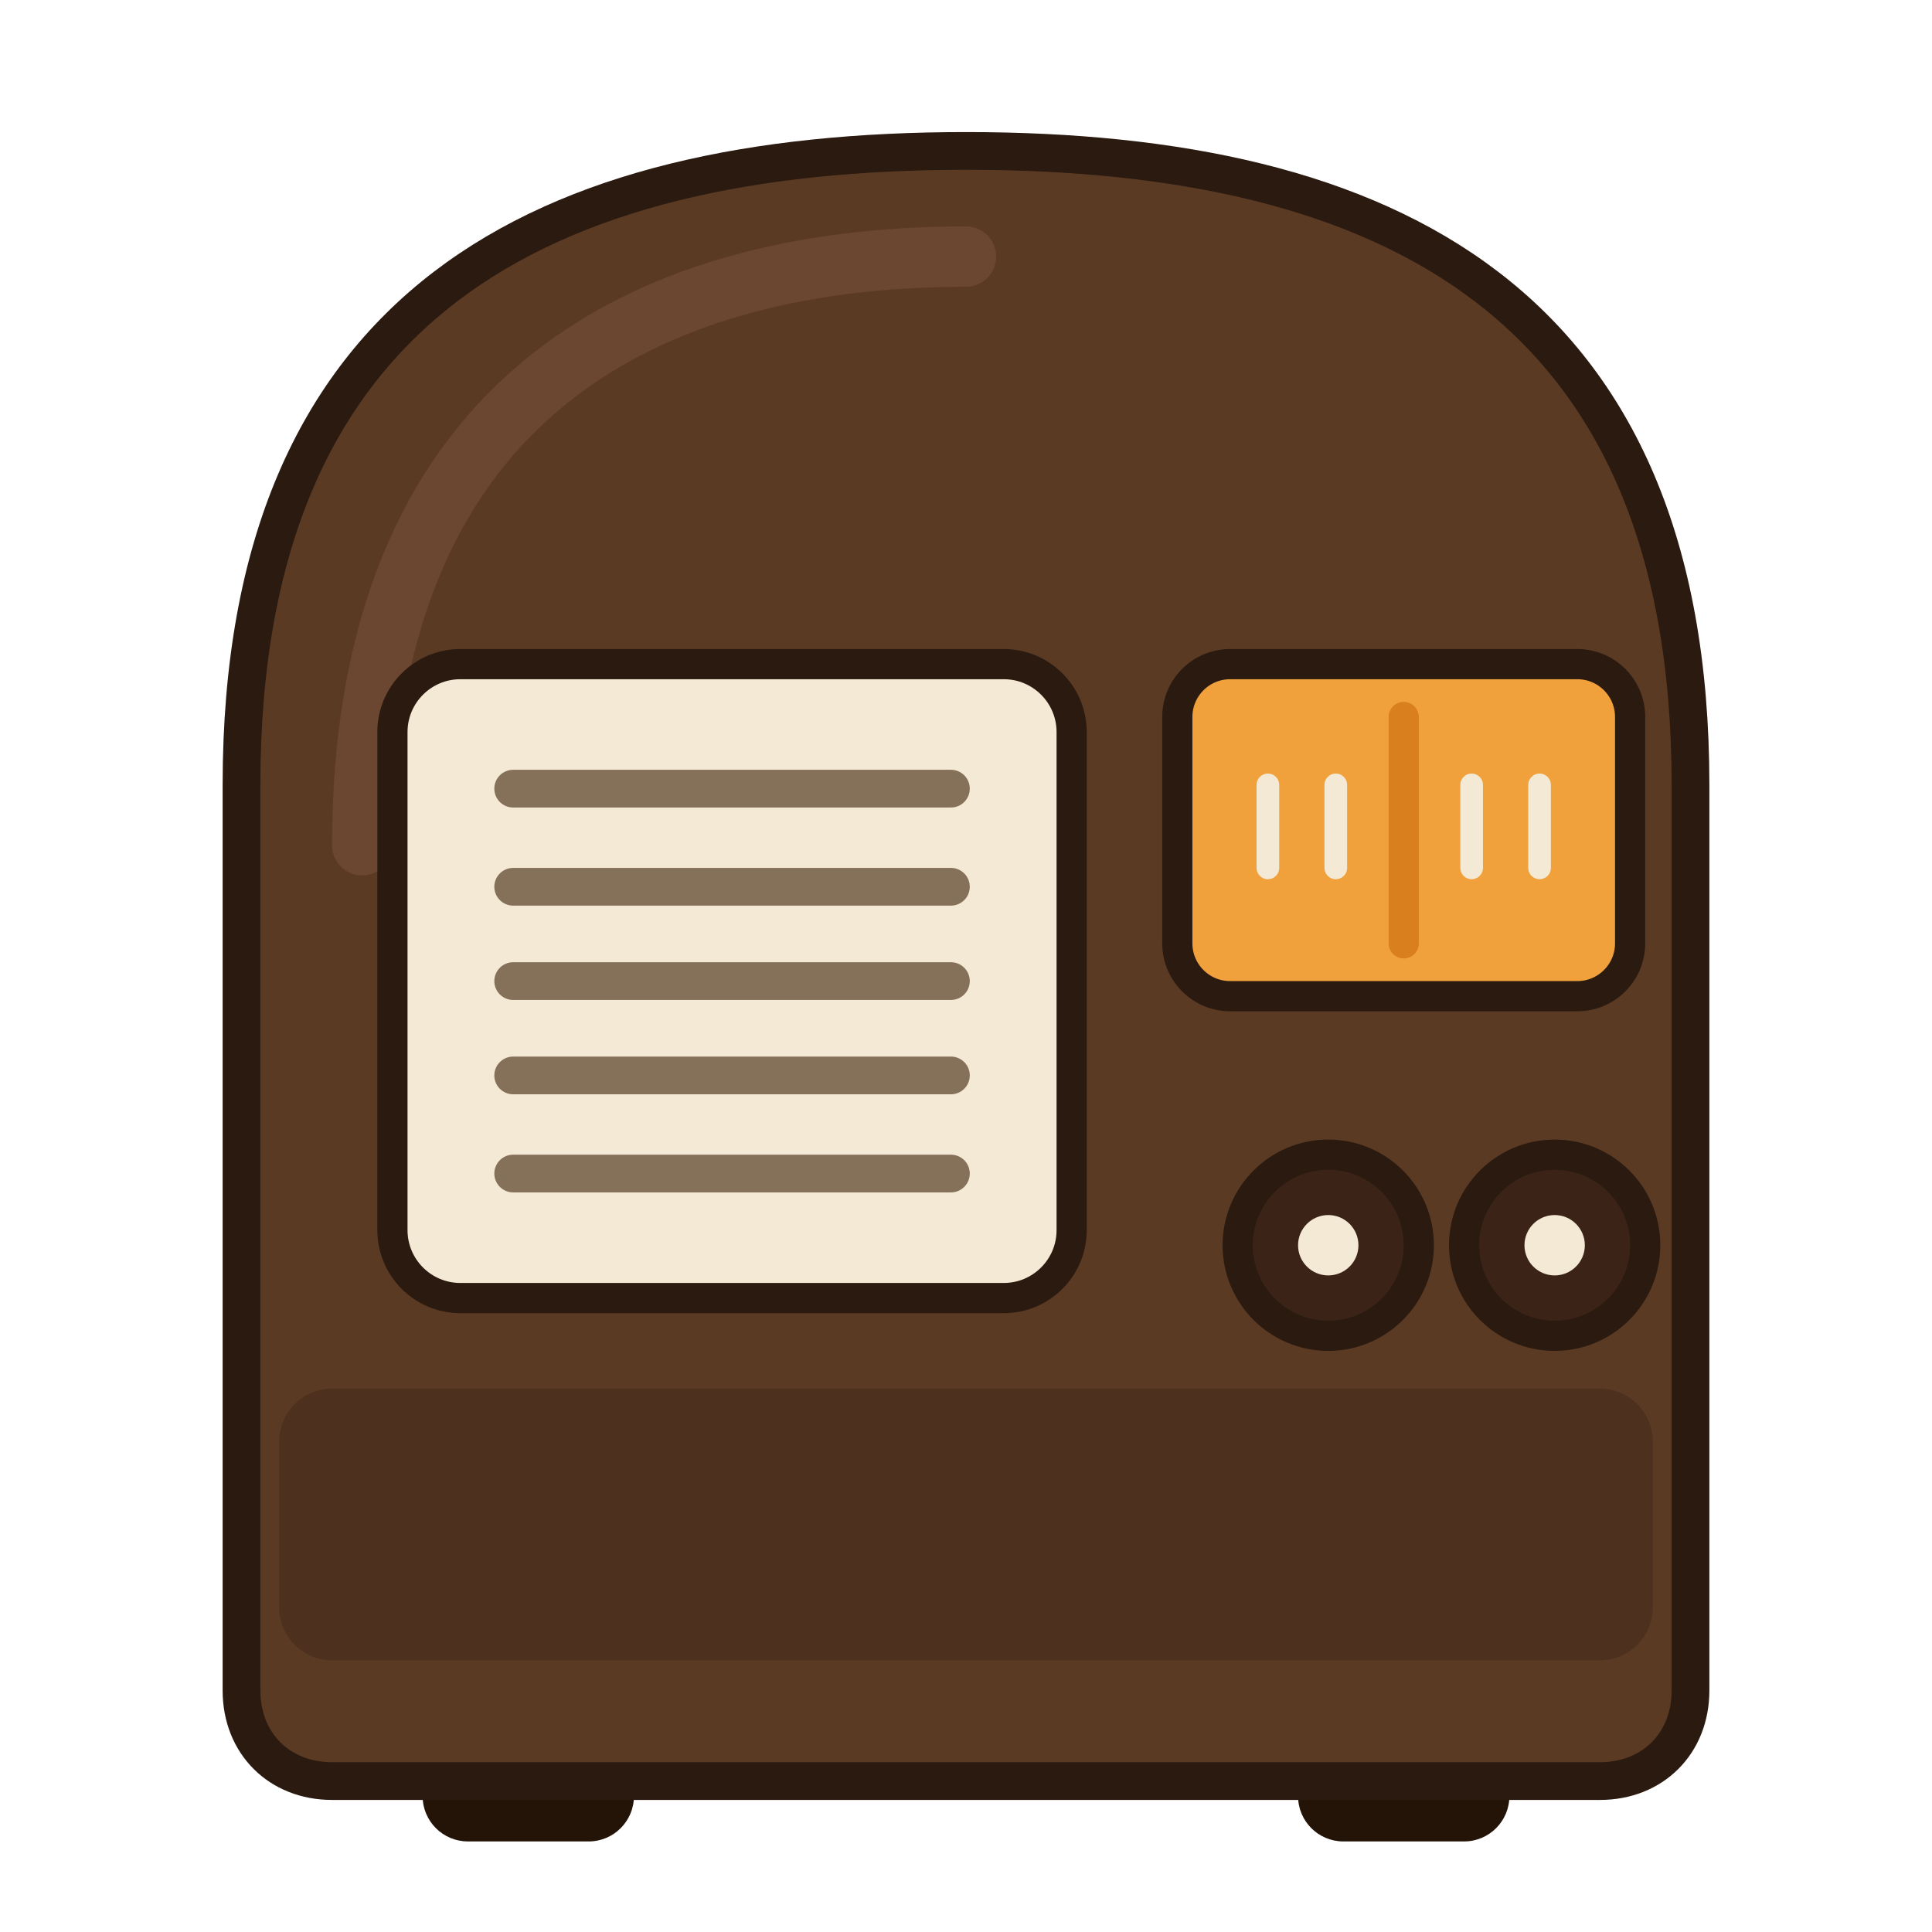
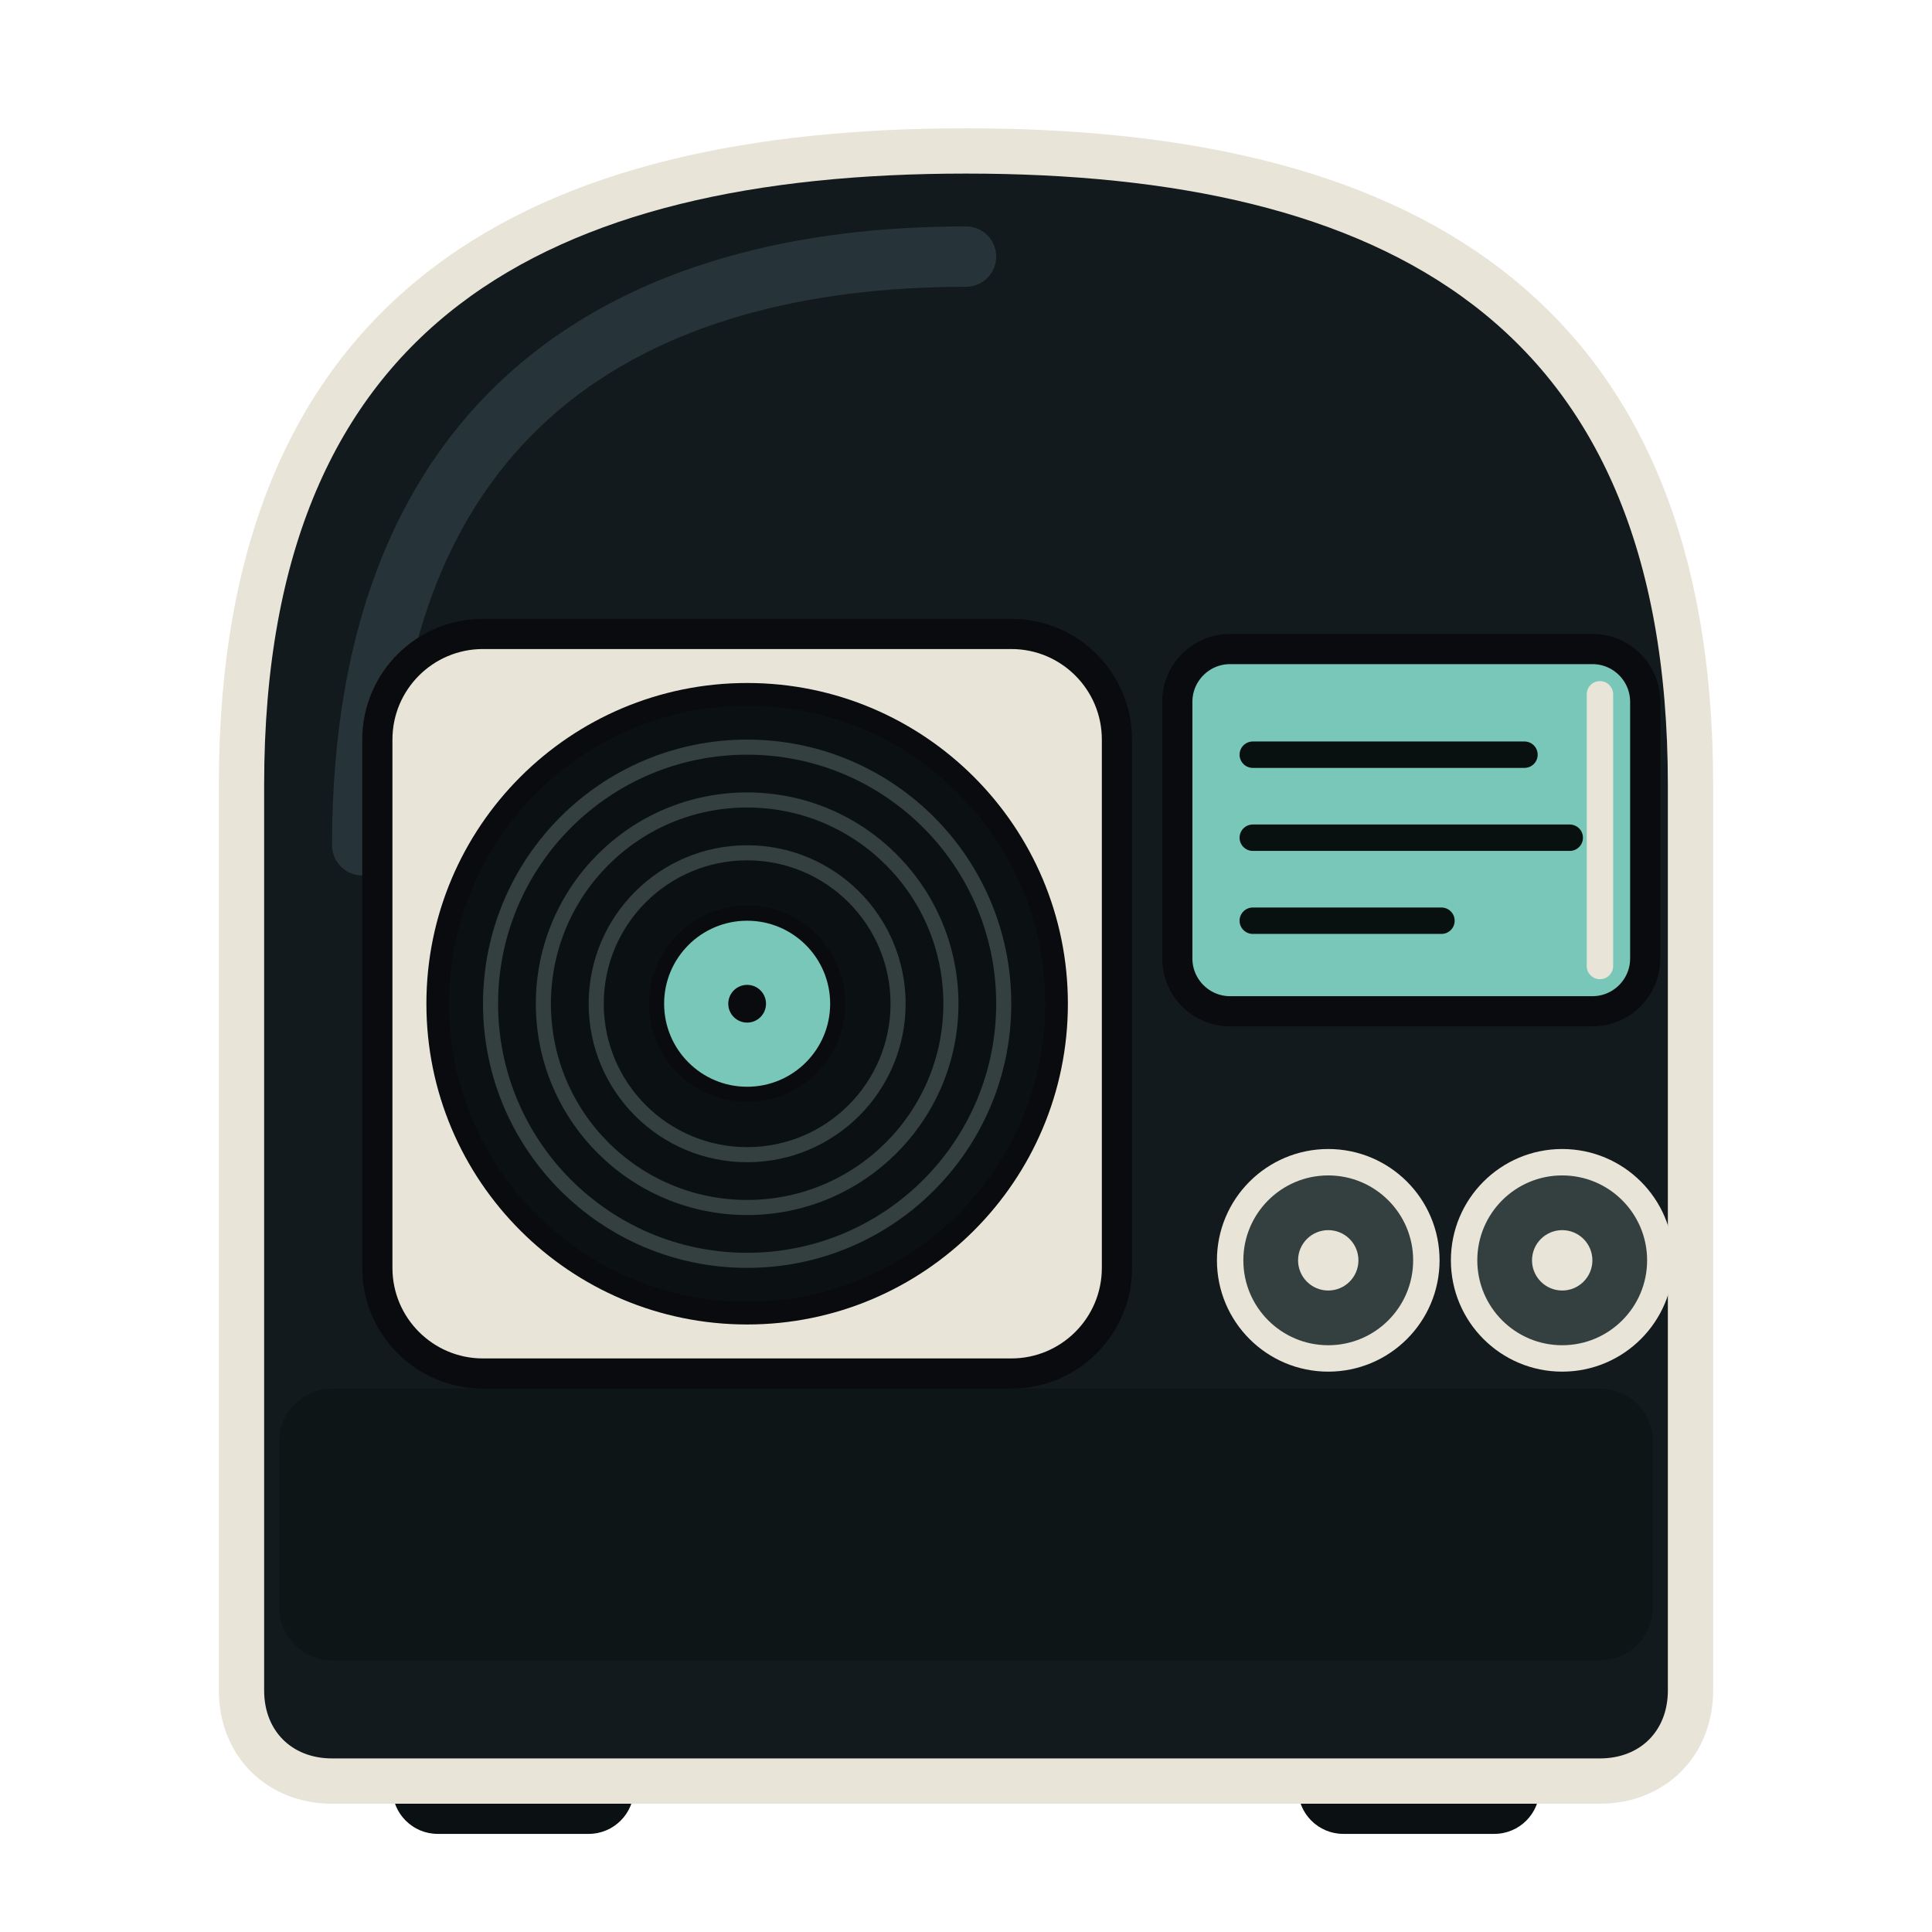
<svg xmlns="http://www.w3.org/2000/svg" viewBox="0 0 512 512">
-   <rect x="112" y="448" width="56" height="40" rx="12" fill="#241408" />
-   <rect x="344" y="448" width="56" height="40" rx="12" fill="#241408" />
-   <path d="M 64 448 L 64 208 C 64 80 144 40 256 40 C 368 40 448 80 448 208 L 448 448 C 448 462 438 472 424 472 L 88 472 C 74 472 64 462 64 448 Z" fill="#5b3a24" stroke="#2a1a10" stroke-width="10" stroke-linejoin="round" />
-   <rect x="74" y="368" width="364" height="72" rx="14" fill="#3b2417" opacity="0.45" />
-   <path d="M 96 224 C 96 108 168 68 256 68" fill="none" stroke="#6b4630" stroke-width="16" stroke-linecap="round" />
-   <rect x="104" y="176" width="180" height="168" rx="18" fill="#f4e9d4" stroke="#2a1a10" stroke-width="8" />
-   <g stroke="#85705a" stroke-width="10" stroke-linecap="round">
-     <line x1="136" y1="209" x2="252" y2="209" />
-     <line x1="136" y1="235" x2="252" y2="235" />
-     <line x1="136" y1="260" x2="252" y2="260" />
-     <line x1="136" y1="285" x2="252" y2="285" />
-     <line x1="136" y1="311" x2="252" y2="311" />
+   <rect x="104" y="446" width="64" height="40" rx="12" fill="#0b1013" />
+   <rect x="344" y="446" width="64" height="40" rx="12" fill="#0b1013" />
+   <path d="M 64 448 L 64 208 C 64 80 144 40 256 40 C 368 40 448 80 448 208 L 448 448 C 448 462 438 472 424 472 L 88 472 C 74 472 64 462 64 448 Z" fill="#121a1d" stroke="#e9e4d8" stroke-width="12" stroke-linejoin="round" />
+   <rect x="74" y="368" width="364" height="72" rx="14" fill="#0b1013" opacity="0.55" />
+   <path d="M 96 224 C 96 108 168 68 256 68" fill="none" stroke="#26343a" stroke-width="16" stroke-linecap="round" />
+   <rect x="100" y="168" width="196" height="196" rx="28" fill="#e9e4d8" stroke="#090b0e" stroke-width="8" />
+   <circle cx="198" cy="266" r="82" fill="#0b1013" stroke="#090b0e" stroke-width="6" />
+   <g fill="none" stroke="#33403f" stroke-width="4">
+     <circle cx="198" cy="266" r="68" />
+     <circle cx="198" cy="266" r="54" />
+     <circle cx="198" cy="266" r="40" />
  </g>
-   <rect x="312" y="176" width="120" height="88" rx="14" fill="#f0a13c" stroke="#2a1a10" stroke-width="8" />
-   <g stroke="#f4e9d4" stroke-width="6" stroke-linecap="round">
-     <line x1="336" y1="208" x2="336" y2="230" />
-     <line x1="354" y1="208" x2="354" y2="230" />
-     <line x1="390" y1="208" x2="390" y2="230" />
-     <line x1="408" y1="208" x2="408" y2="230" />
+   <circle cx="198" cy="266" r="24" fill="#79c7b8" stroke="#090b0e" stroke-width="4" />
+   <circle cx="198" cy="266" r="5" fill="#090b0e" />
+   <rect x="312" y="172" width="124" height="96" rx="14" fill="#79c7b8" stroke="#090b0e" stroke-width="8" />
+   <g stroke="#08110f" stroke-width="7" stroke-linecap="round">
+     <line x1="332" y1="200" x2="404" y2="200" />
+     <line x1="332" y1="222" x2="416" y2="222" />
+     <line x1="332" y1="244" x2="382" y2="244" />
  </g>
-   <line x1="372" y1="190" x2="372" y2="250" stroke="#d97f1d" stroke-width="8" stroke-linecap="round" />
-   <circle cx="352" cy="330" r="24" fill="#3b2417" stroke="#2a1a10" stroke-width="8" />
-   <circle cx="352" cy="330" r="8" fill="#f4e9d4" />
-   <circle cx="412" cy="330" r="24" fill="#3b2417" stroke="#2a1a10" stroke-width="8" />
-   <circle cx="412" cy="330" r="8" fill="#f4e9d4" />
+   <line x1="424" y1="184" x2="424" y2="256" stroke="#e9e4d8" stroke-width="7" stroke-linecap="round" />
+   <circle cx="352" cy="334" r="26" fill="#33403f" stroke="#e9e4d8" stroke-width="7" />
+   <circle cx="352" cy="334" r="8" fill="#e9e4d8" />
+   <circle cx="414" cy="334" r="26" fill="#33403f" stroke="#e9e4d8" stroke-width="7" />
+   <circle cx="414" cy="334" r="8" fill="#e9e4d8" />
</svg>
